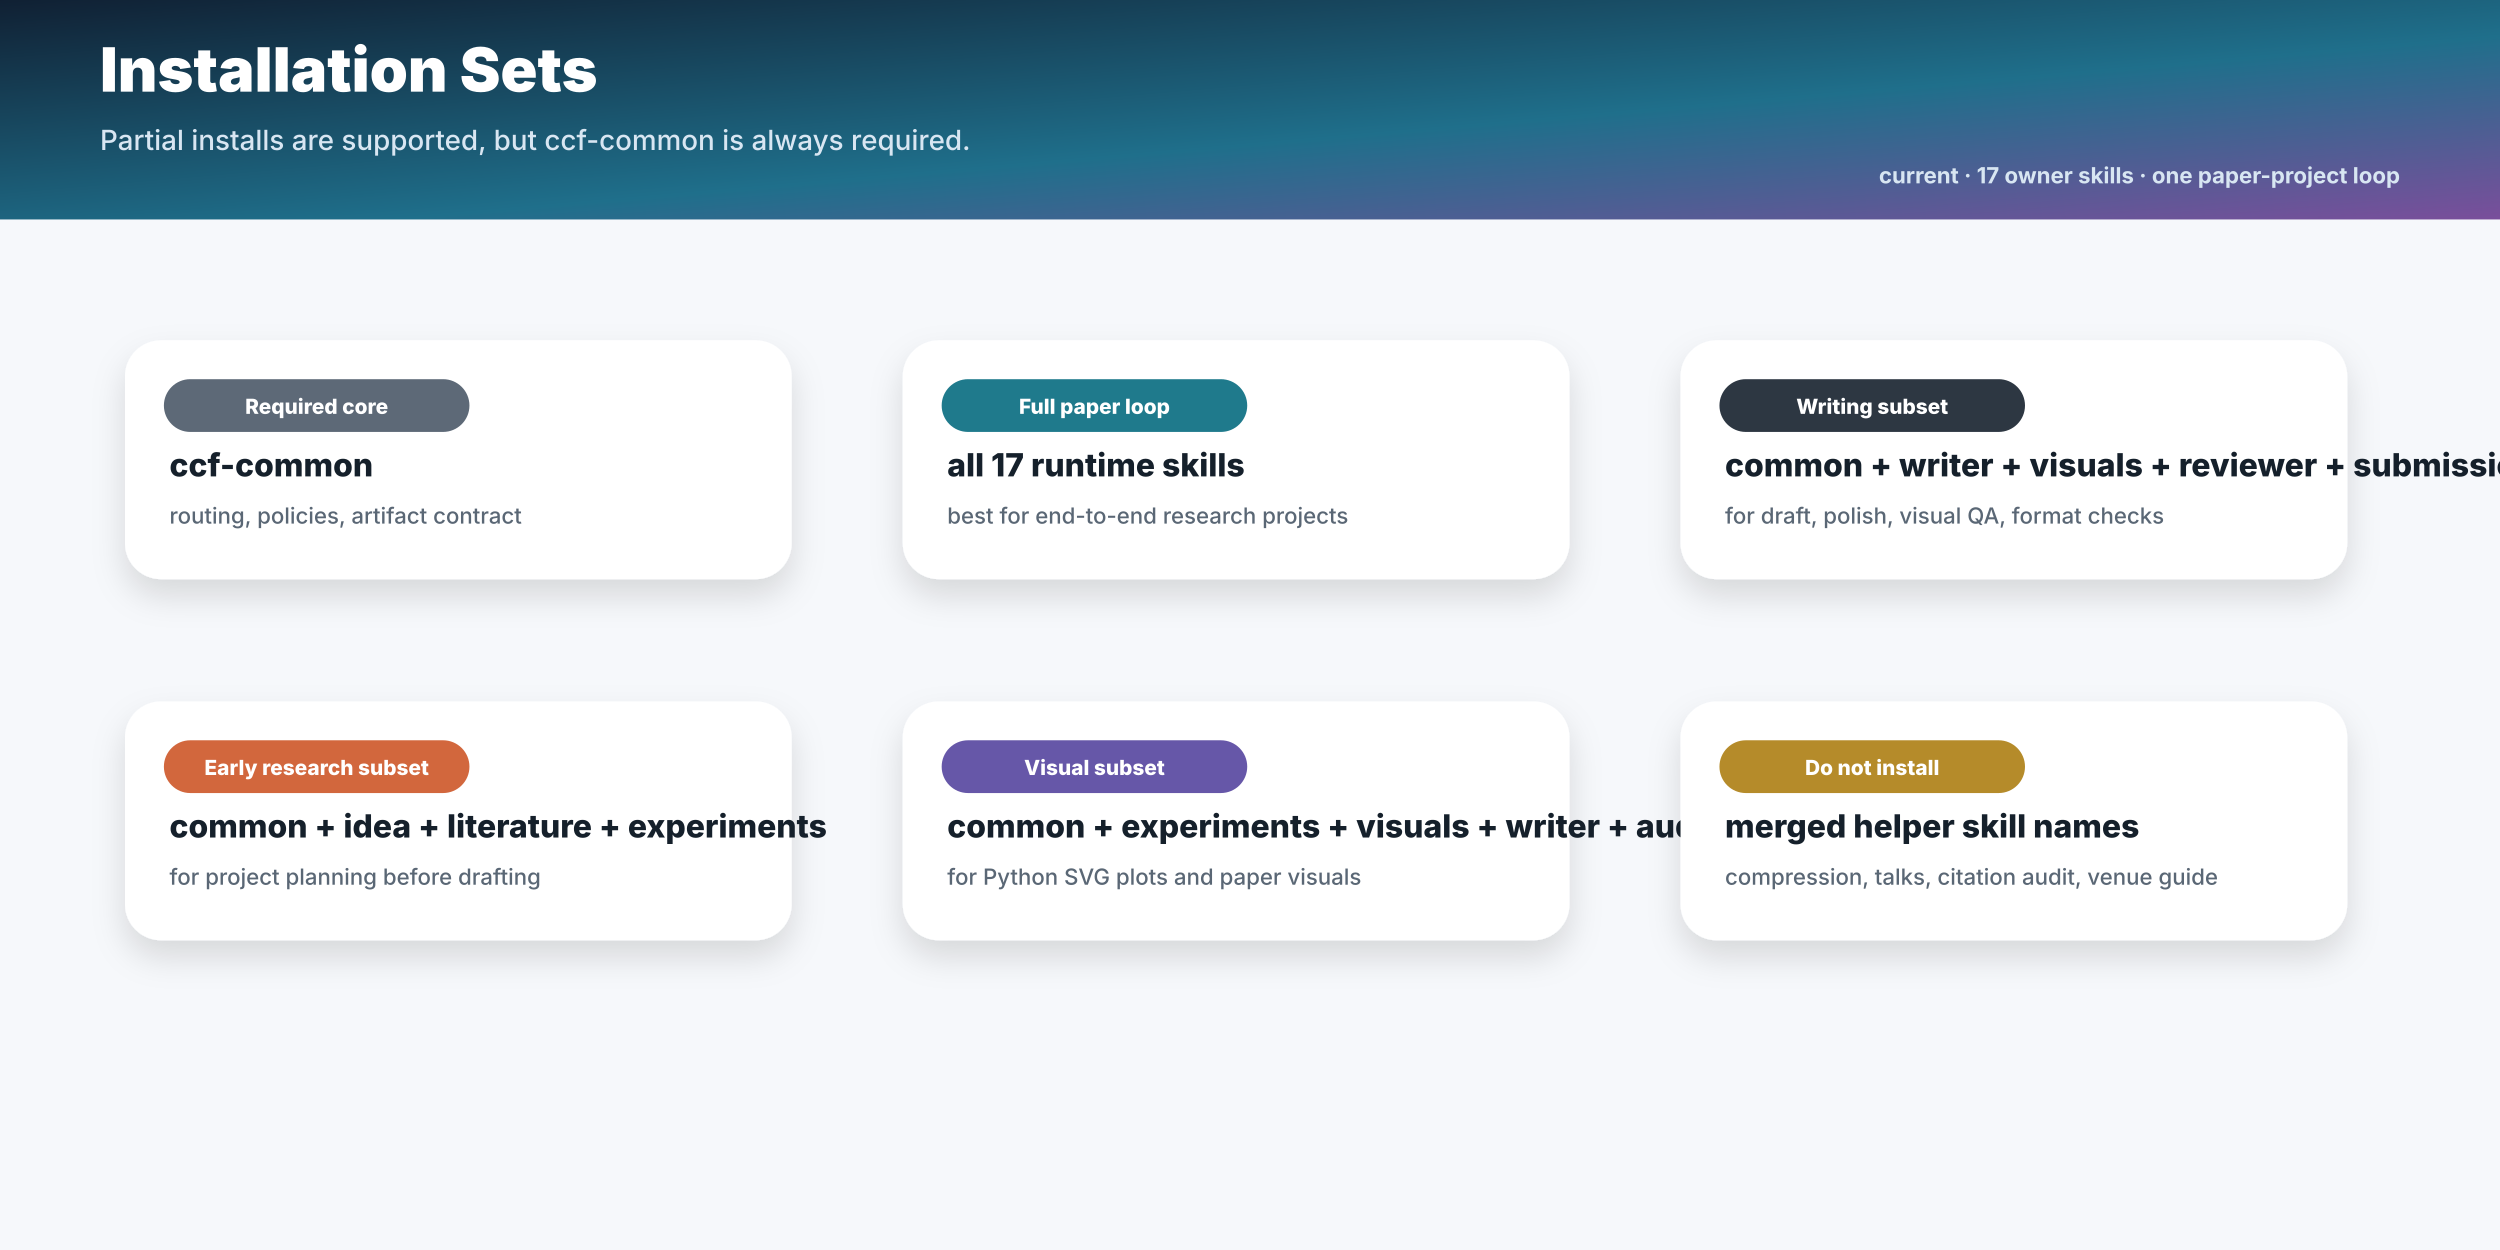
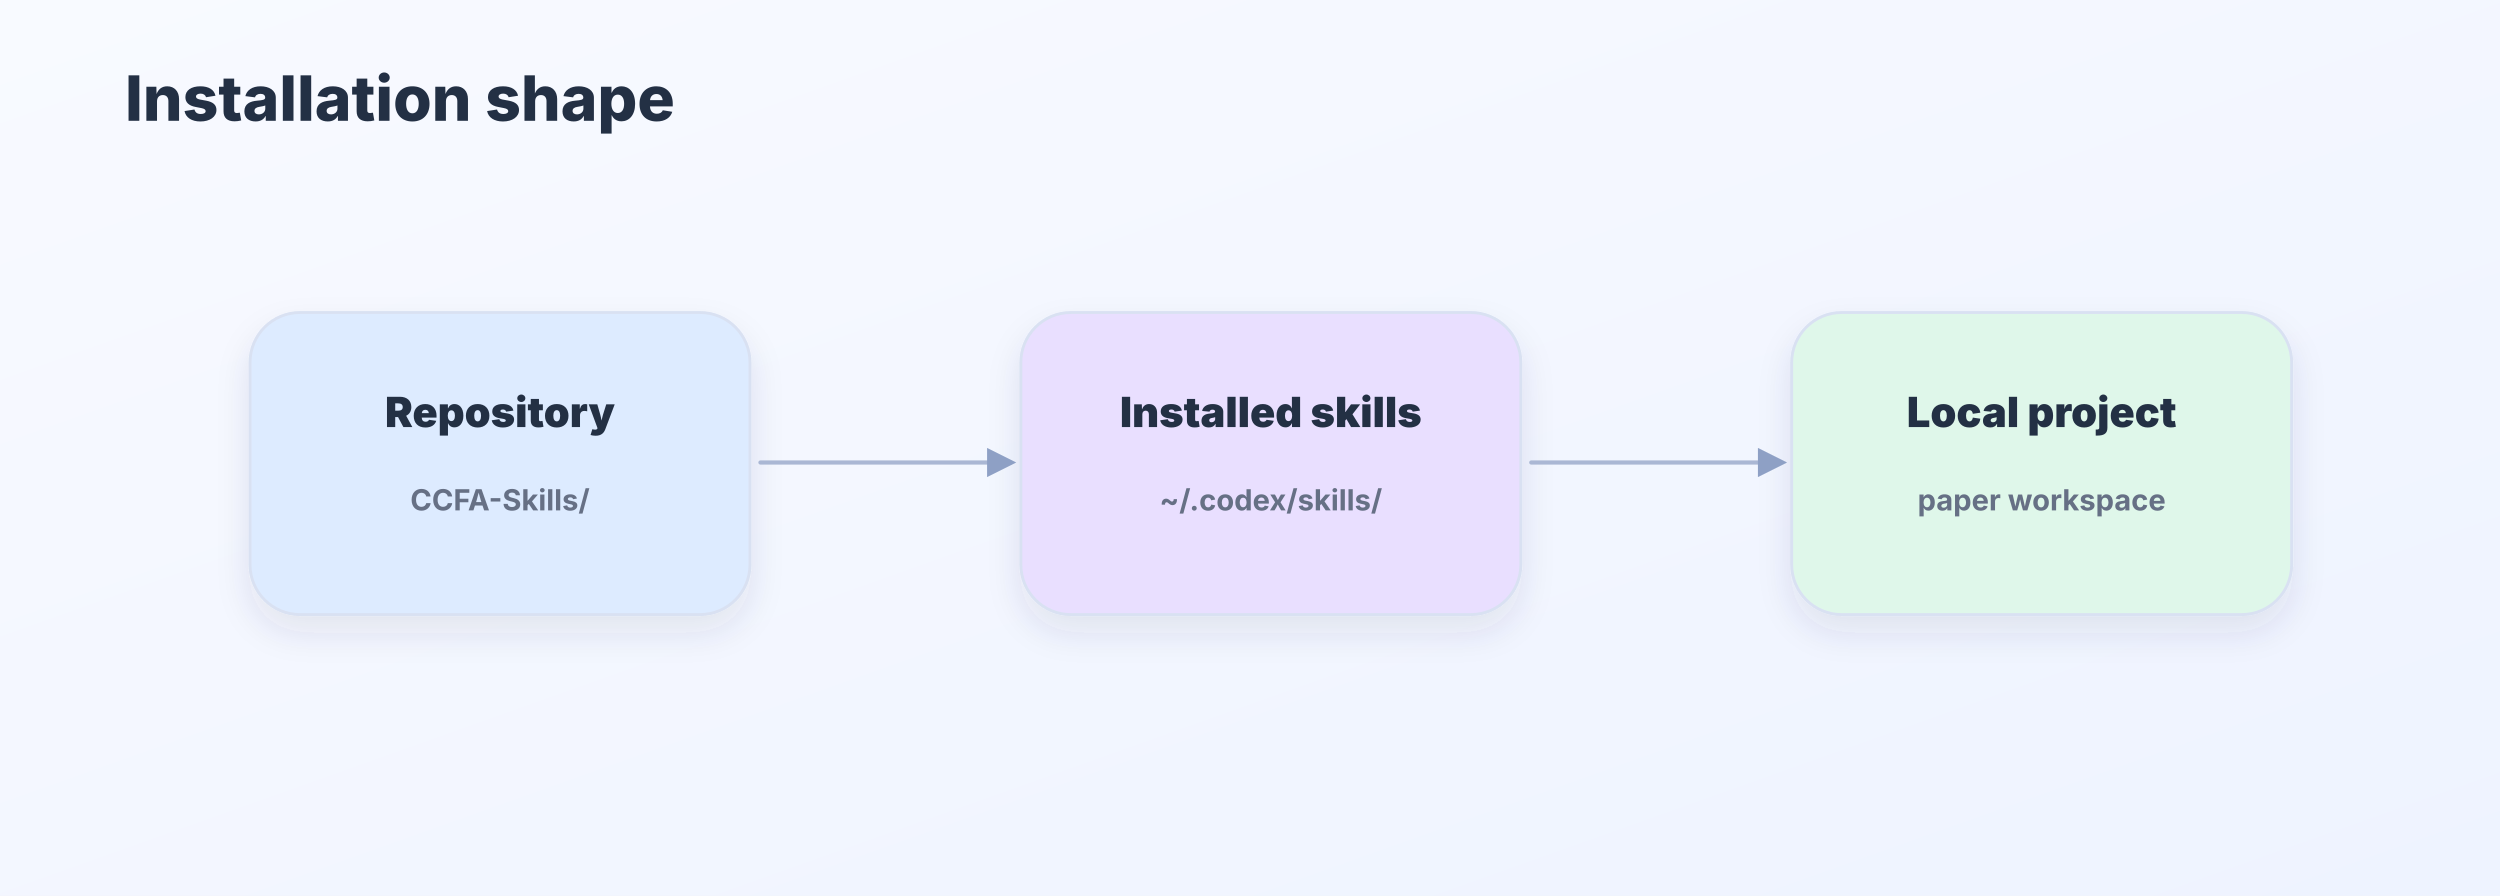
- <svg xmlns="http://www.w3.org/2000/svg" width="1800" height="900" viewBox="0 0 1800 900">
+ <svg xmlns="http://www.w3.org/2000/svg" width="1200" height="430" viewBox="0 0 1200 430" role="img">
  <defs>
-     <linearGradient id="header" x1="0" y1="0" x2="1" y2="1">
-       <stop offset="0" stop-color="#102033" />
-       <stop offset="0.58" stop-color="#1F6F8B" />
-       <stop offset="1" stop-color="#7A4E9B" />
+     <marker id="arrow" viewBox="0 0 10 10" refX="8" refY="5" markerWidth="7" markerHeight="7" orient="auto-start-reverse">
+       <path d="M 0 0 L 10 5 L 0 10 z" fill="#8EA0C5" />
+     </marker>
+     <filter id="softShadow" x="-15%" y="-20%" width="130%" height="145%">
+       <feDropShadow dx="0" dy="8" stdDeviation="8" flood-color="#2F3A5F" flood-opacity="0.10" />
+     </filter>
+     <linearGradient id="hero" x1="0" x2="1" y1="0" y2="1">
+       <stop offset="0%" stop-color="#F8FAFF" />
+       <stop offset="100%" stop-color="#EEF3FF" />
    </linearGradient>
-     <filter id="shadow" x="-20%" y="-20%" width="140%" height="160%">
-       <feDropShadow dx="0" dy="12" stdDeviation="12" flood-color="#0B1826" flood-opacity="0.13" />
-     </filter>
-     <marker id="arrow" markerWidth="13" markerHeight="13" refX="11" refY="6.5" orient="auto">
-       <path d="M2,2 L11,6.5 L2,11 Z" fill="#7B8794" />
-     </marker>
  </defs>
-   <style>text{font-family:Inter, Segoe UI, Arial, sans-serif;dominant-baseline:auto} .mono{font-family:Consolas,Menlo,monospace}</style>
-   <rect x="0" y="0" width="1800" height="900" rx="0" fill="#F6F8FB" stroke="none" stroke-width="2" />
-   <rect x="0" y="0" width="1800" height="158" rx="0" fill="url(#header)" stroke="none" stroke-width="2" />
-   <text x="72" y="66" font-size="44" font-weight="850" fill="#FFFFFF" text-anchor="start">Installation Sets</text>
-   <text x="72" y="108" font-size="20" font-weight="500" fill="#D8E6F2" text-anchor="start">Partial installs are supported, but ccf-common is always required.</text>
-   <text x="1728" y="132" font-size="16" font-weight="650" fill="#D8E6F2" text-anchor="end">current · 17 owner skills · one paper-project loop</text>
-   <rect x="90" y="245" width="480" height="172" rx="26" fill="#FFFFFF" stroke="none" stroke-width="2" filter="url(#shadow)" />
-   <rect x="118" y="273" width="220" height="38" rx="19" fill="#5D6977" stroke="none" stroke-width="2" />
-   <text x="228" y="298" font-size="15" font-weight="760" fill="#FFFFFF" text-anchor="middle">Required core</text>
-   <text x="122" y="343" font-size="23" font-weight="820" fill="#15202B" text-anchor="start">ccf-common</text>
-   <text x="122" y="377" font-size="16" font-weight="520" fill="#5A6775" text-anchor="start">routing, policies, artifact contract</text>
-   <rect x="650" y="245" width="480" height="172" rx="26" fill="#FFFFFF" stroke="none" stroke-width="2" filter="url(#shadow)" />
-   <rect x="678" y="273" width="220" height="38" rx="19" fill="#1F7A8C" stroke="none" stroke-width="2" />
-   <text x="788" y="298" font-size="15" font-weight="760" fill="#FFFFFF" text-anchor="middle">Full paper loop</text>
-   <text x="682" y="343" font-size="23" font-weight="820" fill="#15202B" text-anchor="start">all 17 runtime skills</text>
-   <text x="682" y="377" font-size="16" font-weight="520" fill="#5A6775" text-anchor="start">best for end-to-end research projects</text>
-   <rect x="1210" y="245" width="480" height="172" rx="26" fill="#FFFFFF" stroke="none" stroke-width="2" filter="url(#shadow)" />
-   <rect x="1238" y="273" width="220" height="38" rx="19" fill="#2D3742" stroke="none" stroke-width="2" />
-   <text x="1348" y="298" font-size="15" font-weight="760" fill="#FFFFFF" text-anchor="middle">Writing subset</text>
-   <text x="1242" y="343" font-size="23" font-weight="820" fill="#15202B" text-anchor="start">common + writer + visuals + reviewer + submission</text>
-   <text x="1242" y="377" font-size="16" font-weight="520" fill="#5A6775" text-anchor="start">for draft, polish, visual QA, format checks</text>
-   <rect x="90" y="505" width="480" height="172" rx="26" fill="#FFFFFF" stroke="none" stroke-width="2" filter="url(#shadow)" />
-   <rect x="118" y="533" width="220" height="38" rx="19" fill="#D2673D" stroke="none" stroke-width="2" />
-   <text x="228" y="558" font-size="15" font-weight="760" fill="#FFFFFF" text-anchor="middle">Early research subset</text>
-   <text x="122" y="603" font-size="23" font-weight="820" fill="#15202B" text-anchor="start">common + idea + literature + experiments</text>
-   <text x="122" y="637" font-size="16" font-weight="520" fill="#5A6775" text-anchor="start">for project planning before drafting</text>
-   <rect x="650" y="505" width="480" height="172" rx="26" fill="#FFFFFF" stroke="none" stroke-width="2" filter="url(#shadow)" />
-   <rect x="678" y="533" width="220" height="38" rx="19" fill="#6657A8" stroke="none" stroke-width="2" />
-   <text x="788" y="558" font-size="15" font-weight="760" fill="#FFFFFF" text-anchor="middle">Visual subset</text>
-   <text x="682" y="603" font-size="23" font-weight="820" fill="#15202B" text-anchor="start">common + experiments + visuals + writer + audit</text>
-   <text x="682" y="637" font-size="16" font-weight="520" fill="#5A6775" text-anchor="start">for Python SVG plots and paper visuals</text>
-   <rect x="1210" y="505" width="480" height="172" rx="26" fill="#FFFFFF" stroke="none" stroke-width="2" filter="url(#shadow)" />
-   <rect x="1238" y="533" width="220" height="38" rx="19" fill="#B58B2A" stroke="none" stroke-width="2" />
-   <text x="1348" y="558" font-size="15" font-weight="760" fill="#FFFFFF" text-anchor="middle">Do not install</text>
-   <text x="1242" y="603" font-size="23" font-weight="820" fill="#15202B" text-anchor="start">merged helper skill names</text>
-   <text x="1242" y="637" font-size="16" font-weight="520" fill="#5A6775" text-anchor="start">compression, talks, citation audit, venue guide</text>
+   <rect width="1200" height="430" fill="url(#hero)" />
+   <style>
+ text { font-family: Inter, "Noto Sans SC", "Microsoft YaHei", Arial, sans-serif; }
+ .small { fill: #667085; font-size: 13px; }
+ .mono { font-family: "JetBrains Mono", Consolas, monospace; }
+ </style>
+   <text x="60" y="58" font-size="30" font-weight="800" fill="#233044" text-anchor="start">Installation shape</text>
+   <rect x="120" y="150" width="240" height="145" rx="24" fill="#DDEBFF" stroke="#D9E1F2" stroke-width="1.4" filter="url(#softShadow)" />
+   <text x="240" y="205" font-size="20" font-weight="850" fill="#233044" text-anchor="middle">Repository</text>
+   <text x="240" y="245" font-size="14" font-weight="650" fill="#667085" text-anchor="middle">CCFA-Skills/</text>
+   <rect x="490" y="150" width="240" height="145" rx="24" fill="#E9DFFF" stroke="#D9E1F2" stroke-width="1.4" filter="url(#softShadow)" />
+   <text x="610" y="205" font-size="20" font-weight="850" fill="#233044" text-anchor="middle">Installed skills</text>
+   <text x="610" y="245" font-size="14" font-weight="650" fill="#667085" text-anchor="middle">~/.codex/skills/</text>
+   <rect x="860" y="150" width="240" height="145" rx="24" fill="#DFF7EA" stroke="#D9E1F2" stroke-width="1.4" filter="url(#softShadow)" />
+   <text x="980" y="205" font-size="20" font-weight="850" fill="#233044" text-anchor="middle">Local project</text>
+   <text x="980" y="245" font-size="14" font-weight="650" fill="#667085" text-anchor="middle">paper workspace</text>
+   <line x1="365" y1="222" x2="485" y2="222" stroke="#AAB7D4" stroke-width="2.0" stroke-linecap="round" marker-end="url(#arrow)" />
+   <line x1="735" y1="222" x2="855" y2="222" stroke="#AAB7D4" stroke-width="2.0" stroke-linecap="round" marker-end="url(#arrow)" />
</svg>
